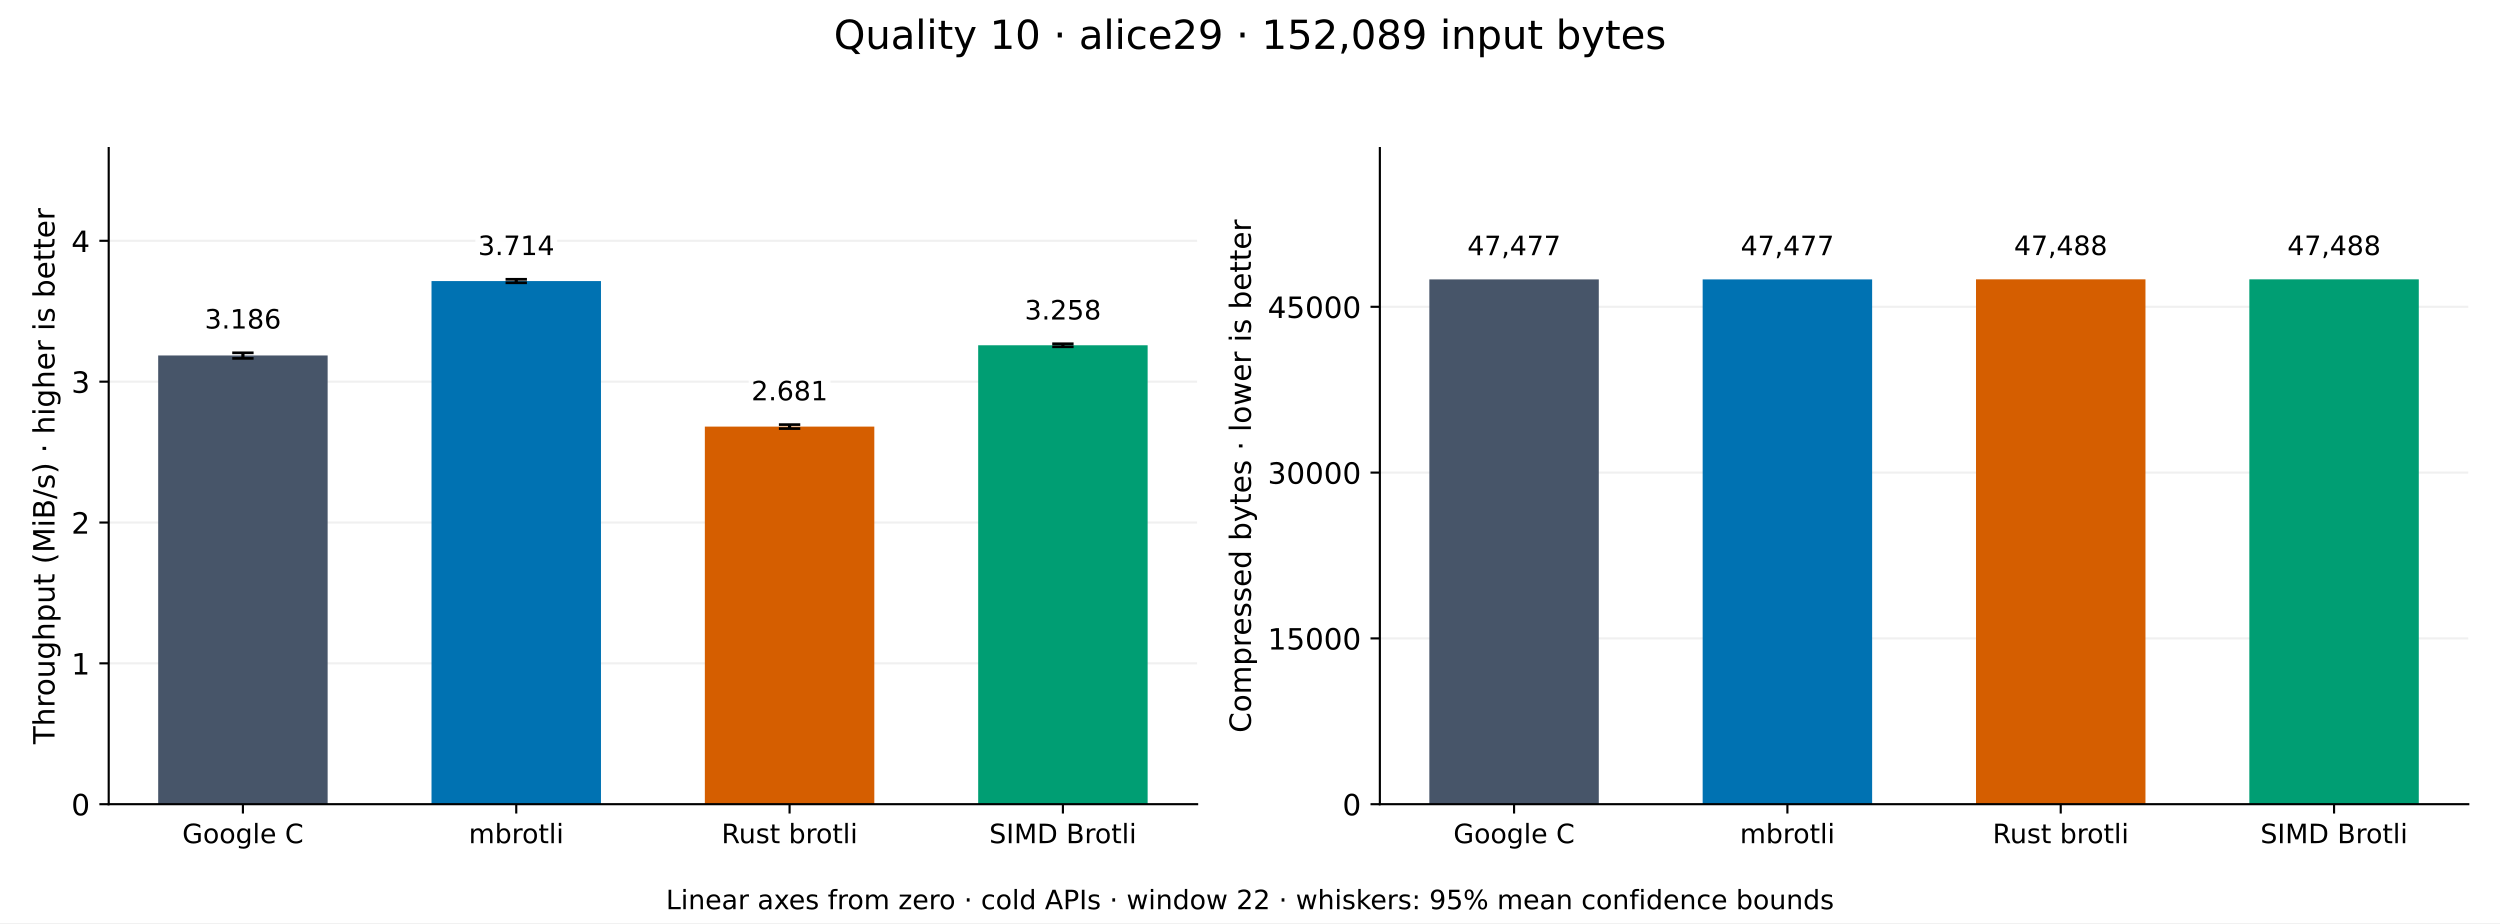
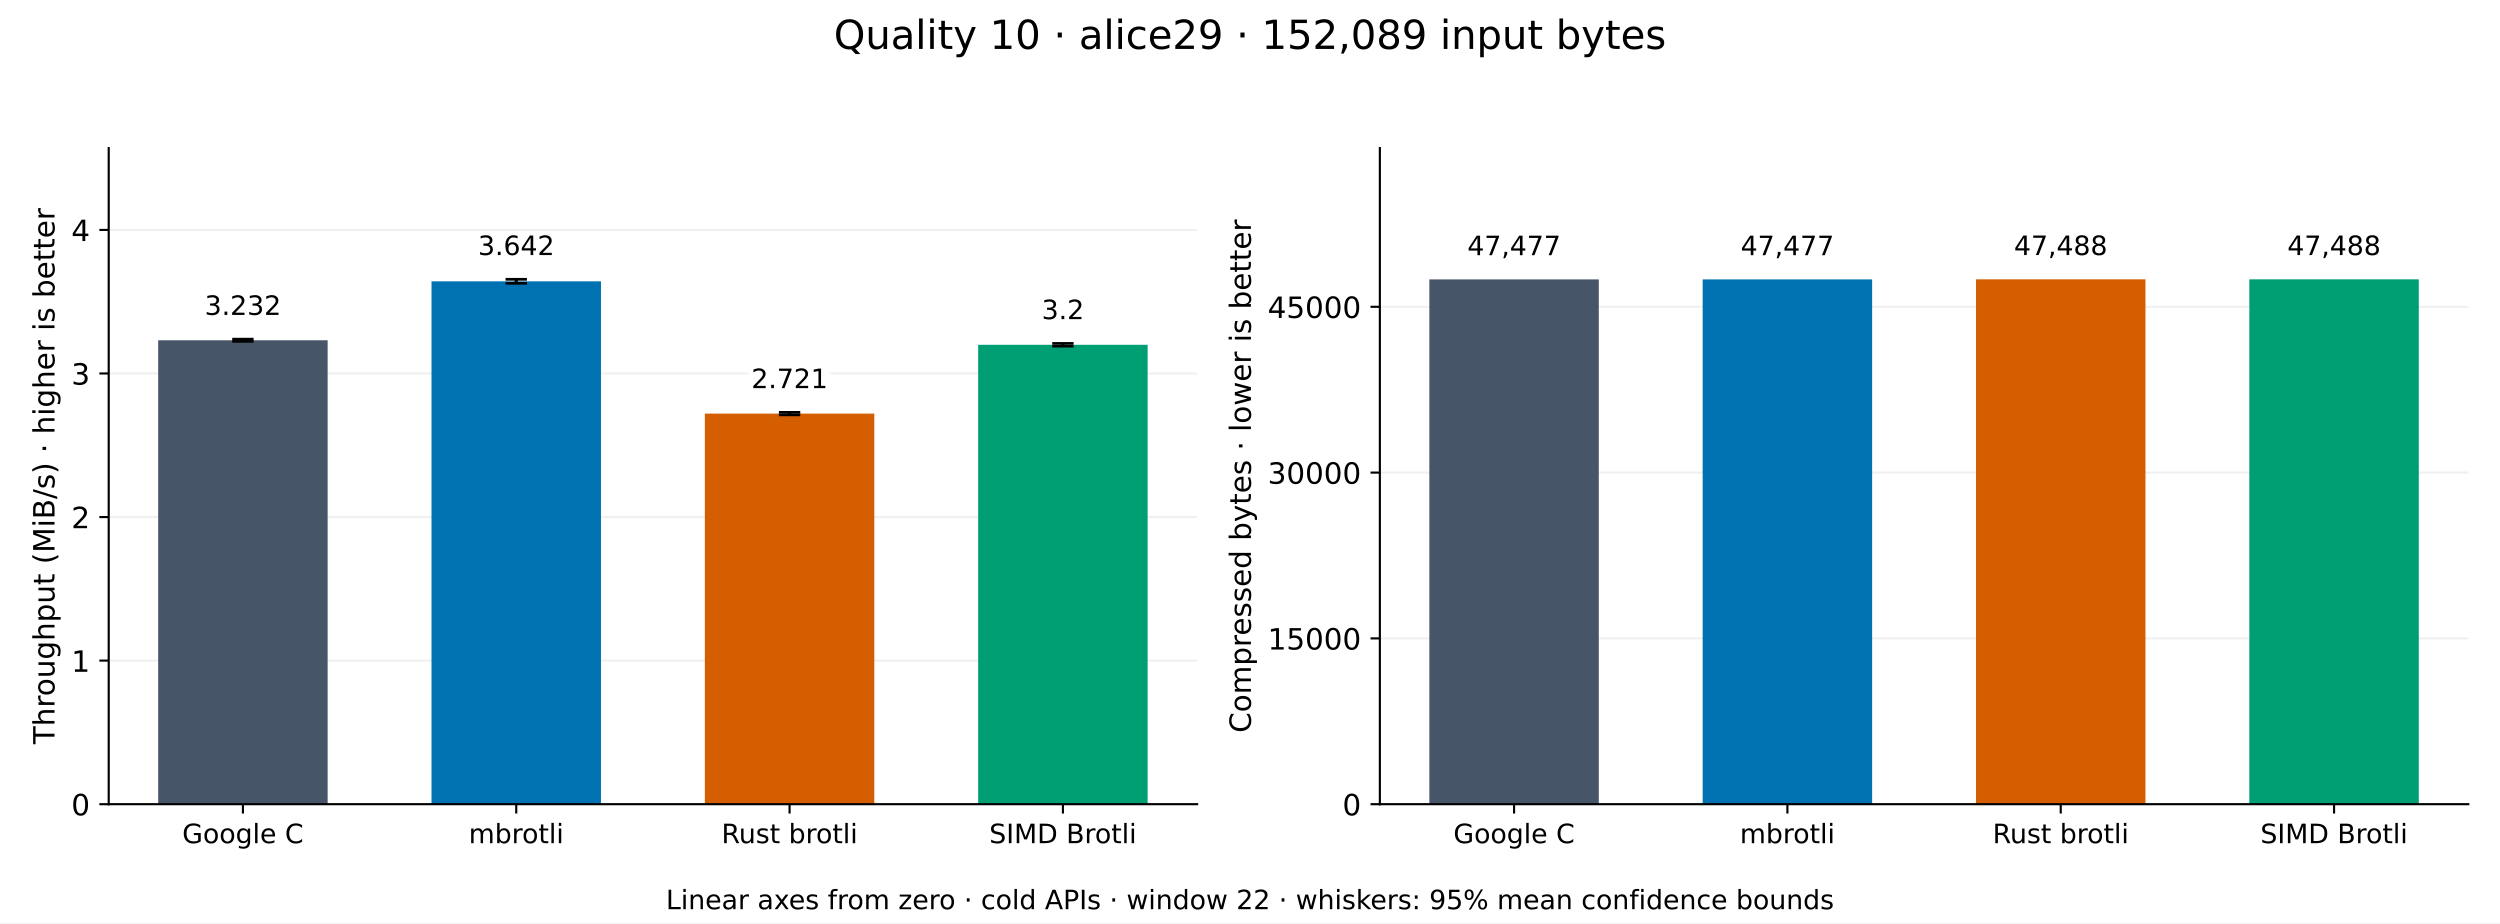
<svg xmlns="http://www.w3.org/2000/svg" xmlns:xlink="http://www.w3.org/1999/xlink" width="936pt" height="345.6pt" viewBox="0 0 936 345.6" version="1.1">
  <defs>
    <style type="text/css">*{stroke-linejoin: round; stroke-linecap: butt}</style>
  </defs>
  <g id="figure_1">
    <g id="patch_1">
      <path d="M 0 345.6 L 936 345.6 L 936 0 L 0 0 z " style="fill: #ffffff" />
    </g>
    <g id="axes_1">
      <g id="patch_2">
        <path d="M 40.7 301.088 L 448.2 301.088 L 448.2 55.44 L 40.7 55.44 z " style="fill: #ffffff" />
      </g>
      <g id="matplotlib.axis_1">
        <g id="xtick_1">
          <g id="line2d_1">
            <defs>
              <path id="m3d63aaa0ea" d="M 0 0 L 0 3.5 " style="stroke: #000000; stroke-width: 0.8" />
            </defs>
            <g>
              <use xlink:href="#m3d63aaa0ea" x="90.947" y="301.088" style="stroke: #000000; stroke-width: 0.8" />
            </g>
          </g>
          <g id="text_1">
            <text style="font-size: 10px; font-family: 'DejaVu Sans', 'Bitstream Vera Sans', 'Computer Modern Sans Serif', 'Lucida Grande', 'Verdana', 'Geneva', 'Lucid', 'Arial', 'Helvetica', 'Avant Garde', sans-serif; text-anchor: middle" x="90.947" y="315.686" transform="rotate(-0 90.94674 315.6864)">Google C</text>
          </g>
        </g>
        <g id="xtick_2">
          <g id="line2d_2">
            <g>
              <use xlink:href="#m3d63aaa0ea" x="193.282" y="301.088" style="stroke: #000000; stroke-width: 0.8" />
            </g>
          </g>
          <g id="text_2">
            <text style="font-size: 10px; font-family: 'DejaVu Sans', 'Bitstream Vera Sans', 'Computer Modern Sans Serif', 'Lucida Grande', 'Verdana', 'Geneva', 'Lucid', 'Arial', 'Helvetica', 'Avant Garde', sans-serif; text-anchor: middle" x="193.282" y="315.686" transform="rotate(-0 193.2822 315.6864)">mbrotli</text>
          </g>
        </g>
        <g id="xtick_3">
          <g id="line2d_3">
            <g>
              <use xlink:href="#m3d63aaa0ea" x="295.618" y="301.088" style="stroke: #000000; stroke-width: 0.8" />
            </g>
          </g>
          <g id="text_3">
            <text style="font-size: 10px; font-family: 'DejaVu Sans', 'Bitstream Vera Sans', 'Computer Modern Sans Serif', 'Lucida Grande', 'Verdana', 'Geneva', 'Lucid', 'Arial', 'Helvetica', 'Avant Garde', sans-serif; text-anchor: middle" x="295.618" y="315.686" transform="rotate(-0 295.6178 315.6864)">Rust brotli</text>
          </g>
        </g>
        <g id="xtick_4">
          <g id="line2d_4">
            <g>
              <use xlink:href="#m3d63aaa0ea" x="397.953" y="301.088" style="stroke: #000000; stroke-width: 0.8" />
            </g>
          </g>
          <g id="text_4">
            <text style="font-size: 10px; font-family: 'DejaVu Sans', 'Bitstream Vera Sans', 'Computer Modern Sans Serif', 'Lucida Grande', 'Verdana', 'Geneva', 'Lucid', 'Arial', 'Helvetica', 'Avant Garde', sans-serif; text-anchor: middle" x="397.953" y="315.686" transform="rotate(-0 397.9533 315.6864)">SIMD Brotli</text>
          </g>
        </g>
      </g>
      <g id="matplotlib.axis_2">
        <g id="ytick_1">
          <g id="line2d_5">
            <path d="M 40.7 301.088 L 448.2 301.088 " clip-path="url(#p6d65be8d7a)" style="fill: none; stroke: #b0b0b0; stroke-opacity: 0.18; stroke-width: 0.8; stroke-linecap: square" />
          </g>
          <g id="line2d_6">
            <defs>
              <path id="mb6c034703b" d="M 0 0 L -3.5 0 " style="stroke: #000000; stroke-width: 0.8" />
            </defs>
            <g>
              <use xlink:href="#mb6c034703b" x="40.7" y="301.088" style="stroke: #000000; stroke-width: 0.8" />
            </g>
          </g>
          <g id="text_5">
            <text style="font-size: 11px; font-family: 'DejaVu Sans', 'Bitstream Vera Sans', 'Computer Modern Sans Serif', 'Lucida Grande', 'Verdana', 'Geneva', 'Lucid', 'Arial', 'Helvetica', 'Avant Garde', sans-serif; text-anchor: end" x="33.7" y="305.267" transform="rotate(-0 33.7 305.2671)">0</text>
          </g>
        </g>
        <g id="ytick_2">
          <g id="line2d_7">
-             <path d="M 40.7 248.357 L 448.2 248.357 " clip-path="url(#p6d65be8d7a)" style="fill: none; stroke: #b0b0b0; stroke-opacity: 0.18; stroke-width: 0.8; stroke-linecap: square" />
+             <path d="M 40.7 247.338 L 448.2 247.338 " clip-path="url(#p6d65be8d7a)" style="fill: none; stroke: #b0b0b0; stroke-opacity: 0.18; stroke-width: 0.8; stroke-linecap: square" />
          </g>
          <g id="line2d_8">
            <g>
-               <use xlink:href="#mb6c034703b" x="40.7" y="248.357" style="stroke: #000000; stroke-width: 0.8" />
+               <use xlink:href="#mb6c034703b" x="40.7" y="247.338" style="stroke: #000000; stroke-width: 0.8" />
            </g>
          </g>
          <g id="text_6">
-             <text style="font-size: 11px; font-family: 'DejaVu Sans', 'Bitstream Vera Sans', 'Computer Modern Sans Serif', 'Lucida Grande', 'Verdana', 'Geneva', 'Lucid', 'Arial', 'Helvetica', 'Avant Garde', sans-serif; text-anchor: end" x="33.7" y="252.536" transform="rotate(-0 33.7 252.5358)">1</text>
+             <text style="font-size: 11px; font-family: 'DejaVu Sans', 'Bitstream Vera Sans', 'Computer Modern Sans Serif', 'Lucida Grande', 'Verdana', 'Geneva', 'Lucid', 'Arial', 'Helvetica', 'Avant Garde', sans-serif; text-anchor: end" x="33.7" y="251.517" transform="rotate(-0 33.7 251.5169)">1</text>
          </g>
        </g>
        <g id="ytick_3">
          <g id="line2d_9">
-             <path d="M 40.7 195.625 L 448.2 195.625 " clip-path="url(#p6d65be8d7a)" style="fill: none; stroke: #b0b0b0; stroke-opacity: 0.18; stroke-width: 0.8; stroke-linecap: square" />
+             <path d="M 40.7 193.587 L 448.2 193.587 " clip-path="url(#p6d65be8d7a)" style="fill: none; stroke: #b0b0b0; stroke-opacity: 0.18; stroke-width: 0.8; stroke-linecap: square" />
          </g>
          <g id="line2d_10">
            <g>
-               <use xlink:href="#mb6c034703b" x="40.7" y="195.625" style="stroke: #000000; stroke-width: 0.8" />
+               <use xlink:href="#mb6c034703b" x="40.7" y="193.587" style="stroke: #000000; stroke-width: 0.8" />
            </g>
          </g>
          <g id="text_7">
-             <text style="font-size: 11px; font-family: 'DejaVu Sans', 'Bitstream Vera Sans', 'Computer Modern Sans Serif', 'Lucida Grande', 'Verdana', 'Geneva', 'Lucid', 'Arial', 'Helvetica', 'Avant Garde', sans-serif; text-anchor: end" x="33.7" y="199.805" transform="rotate(-0 33.7 199.8045)">2</text>
+             <text style="font-size: 11px; font-family: 'DejaVu Sans', 'Bitstream Vera Sans', 'Computer Modern Sans Serif', 'Lucida Grande', 'Verdana', 'Geneva', 'Lucid', 'Arial', 'Helvetica', 'Avant Garde', sans-serif; text-anchor: end" x="33.7" y="197.767" transform="rotate(-0 33.7 197.7666)">2</text>
          </g>
        </g>
        <g id="ytick_4">
          <g id="line2d_11">
-             <path d="M 40.7 142.894 L 448.2 142.894 " clip-path="url(#p6d65be8d7a)" style="fill: none; stroke: #b0b0b0; stroke-opacity: 0.18; stroke-width: 0.8; stroke-linecap: square" />
+             <path d="M 40.7 139.837 L 448.2 139.837 " clip-path="url(#p6d65be8d7a)" style="fill: none; stroke: #b0b0b0; stroke-opacity: 0.18; stroke-width: 0.8; stroke-linecap: square" />
          </g>
          <g id="line2d_12">
            <g>
-               <use xlink:href="#mb6c034703b" x="40.7" y="142.894" style="stroke: #000000; stroke-width: 0.8" />
+               <use xlink:href="#mb6c034703b" x="40.7" y="139.837" style="stroke: #000000; stroke-width: 0.8" />
            </g>
          </g>
          <g id="text_8">
-             <text style="font-size: 11px; font-family: 'DejaVu Sans', 'Bitstream Vera Sans', 'Computer Modern Sans Serif', 'Lucida Grande', 'Verdana', 'Geneva', 'Lucid', 'Arial', 'Helvetica', 'Avant Garde', sans-serif; text-anchor: end" x="33.7" y="147.073" transform="rotate(-0 33.7 147.0732)">3</text>
+             <text style="font-size: 11px; font-family: 'DejaVu Sans', 'Bitstream Vera Sans', 'Computer Modern Sans Serif', 'Lucida Grande', 'Verdana', 'Geneva', 'Lucid', 'Arial', 'Helvetica', 'Avant Garde', sans-serif; text-anchor: end" x="33.7" y="144.016" transform="rotate(-0 33.7 144.0163)">3</text>
          </g>
        </g>
        <g id="ytick_5">
          <g id="line2d_13">
-             <path d="M 40.7 90.163 L 448.2 90.163 " clip-path="url(#p6d65be8d7a)" style="fill: none; stroke: #b0b0b0; stroke-opacity: 0.18; stroke-width: 0.8; stroke-linecap: square" />
+             <path d="M 40.7 86.087 L 448.2 86.087 " clip-path="url(#p6d65be8d7a)" style="fill: none; stroke: #b0b0b0; stroke-opacity: 0.18; stroke-width: 0.8; stroke-linecap: square" />
          </g>
          <g id="line2d_14">
            <g>
-               <use xlink:href="#mb6c034703b" x="40.7" y="90.163" style="stroke: #000000; stroke-width: 0.8" />
+               <use xlink:href="#mb6c034703b" x="40.7" y="86.087" style="stroke: #000000; stroke-width: 0.8" />
            </g>
          </g>
          <g id="text_9">
-             <text style="font-size: 11px; font-family: 'DejaVu Sans', 'Bitstream Vera Sans', 'Computer Modern Sans Serif', 'Lucida Grande', 'Verdana', 'Geneva', 'Lucid', 'Arial', 'Helvetica', 'Avant Garde', sans-serif; text-anchor: end" x="33.7" y="94.342" transform="rotate(-0 33.7 94.34194)">4</text>
+             <text style="font-size: 11px; font-family: 'DejaVu Sans', 'Bitstream Vera Sans', 'Computer Modern Sans Serif', 'Lucida Grande', 'Verdana', 'Geneva', 'Lucid', 'Arial', 'Helvetica', 'Avant Garde', sans-serif; text-anchor: end" x="33.7" y="90.266" transform="rotate(-0 33.7 90.26605)">4</text>
          </g>
        </g>
        <g id="text_10">
          <text style="font-size: 11px; font-family: 'DejaVu Sans', 'Bitstream Vera Sans', 'Computer Modern Sans Serif', 'Lucida Grande', 'Verdana', 'Geneva', 'Lucid', 'Arial', 'Helvetica', 'Avant Garde', sans-serif; text-anchor: middle" x="20.414" y="178.264" transform="rotate(-90 20.41359 178.264)">Throughput (MiB/s) · higher is better</text>
        </g>
      </g>
      <g id="patch_3">
-         <path d="M 59.223 301.088 L 122.671 301.088 L 122.671 133.085 L 59.223 133.085 z " clip-path="url(#p6d65be8d7a)" style="fill: #475569" />
+         <path d="M 59.223 301.088 L 122.671 301.088 L 122.671 127.388 L 59.223 127.388 z " clip-path="url(#p6d65be8d7a)" style="fill: #475569" />
      </g>
      <g id="patch_4">
-         <path d="M 161.558 301.088 L 225.006 301.088 L 225.006 105.224 L 161.558 105.224 z " clip-path="url(#p6d65be8d7a)" style="fill: #0072b2" />
+         <path d="M 161.558 301.088 L 225.006 301.088 L 225.006 105.32 L 161.558 105.32 z " clip-path="url(#p6d65be8d7a)" style="fill: #0072b2" />
      </g>
      <g id="patch_5">
-         <path d="M 263.894 301.088 L 327.342 301.088 L 327.342 159.716 L 263.894 159.716 z " clip-path="url(#p6d65be8d7a)" style="fill: #d55e00" />
+         <path d="M 263.894 301.088 L 327.342 301.088 L 327.342 154.853 L 263.894 154.853 z " clip-path="url(#p6d65be8d7a)" style="fill: #d55e00" />
      </g>
      <g id="patch_6">
-         <path d="M 366.229 301.088 L 429.677 301.088 L 429.677 129.266 L 366.229 129.266 z " clip-path="url(#p6d65be8d7a)" style="fill: #009e73" />
+         <path d="M 366.229 301.088 L 429.677 301.088 L 429.677 129.091 L 366.229 129.091 z " clip-path="url(#p6d65be8d7a)" style="fill: #009e73" />
      </g>
      <g id="LineCollection_1">
-         <path d="M 90.947 134.176 L 90.947 132.089 " clip-path="url(#p6d65be8d7a)" style="fill: none; stroke: #000000; stroke-width: 1.2" />
-         <path d="M 193.282 105.885 L 193.282 104.57 " clip-path="url(#p6d65be8d7a)" style="fill: none; stroke: #000000; stroke-width: 1.2" />
-         <path d="M 295.618 160.478 L 295.618 158.973 " clip-path="url(#p6d65be8d7a)" style="fill: none; stroke: #000000; stroke-width: 1.2" />
-         <path d="M 397.953 129.852 L 397.953 128.702 " clip-path="url(#p6d65be8d7a)" style="fill: none; stroke: #000000; stroke-width: 1.2" />
+         <path d="M 90.947 127.817 L 90.947 126.985 " clip-path="url(#p6d65be8d7a)" style="fill: none; stroke: #000000; stroke-width: 1.2" />
+         <path d="M 193.282 106.082 L 193.282 104.57 " clip-path="url(#p6d65be8d7a)" style="fill: none; stroke: #000000; stroke-width: 1.2" />
+         <path d="M 295.618 155.315 L 295.618 154.389 " clip-path="url(#p6d65be8d7a)" style="fill: none; stroke: #000000; stroke-width: 1.2" />
+         <path d="M 397.953 129.606 L 397.953 128.575 " clip-path="url(#p6d65be8d7a)" style="fill: none; stroke: #000000; stroke-width: 1.2" />
      </g>
      <g id="line2d_15">
        <defs>
          <path id="ma4d3aa00d3" d="M 4 0 L -4 -0 " style="stroke: #000000" />
        </defs>
        <g clip-path="url(#p6d65be8d7a)">
-           <use xlink:href="#ma4d3aa00d3" x="90.947" y="134.176" style="fill: #1f77b4; stroke: #000000" />
-           <use xlink:href="#ma4d3aa00d3" x="193.282" y="105.885" style="fill: #1f77b4; stroke: #000000" />
-           <use xlink:href="#ma4d3aa00d3" x="295.618" y="160.478" style="fill: #1f77b4; stroke: #000000" />
-           <use xlink:href="#ma4d3aa00d3" x="397.953" y="129.852" style="fill: #1f77b4; stroke: #000000" />
+           <use xlink:href="#ma4d3aa00d3" x="90.947" y="127.817" style="fill: #1f77b4; stroke: #000000" />
+           <use xlink:href="#ma4d3aa00d3" x="193.282" y="106.082" style="fill: #1f77b4; stroke: #000000" />
+           <use xlink:href="#ma4d3aa00d3" x="295.618" y="155.315" style="fill: #1f77b4; stroke: #000000" />
+           <use xlink:href="#ma4d3aa00d3" x="397.953" y="129.606" style="fill: #1f77b4; stroke: #000000" />
        </g>
      </g>
      <g id="line2d_16">
        <g clip-path="url(#p6d65be8d7a)">
-           <use xlink:href="#ma4d3aa00d3" x="90.947" y="132.089" style="fill: #1f77b4; stroke: #000000" />
+           <use xlink:href="#ma4d3aa00d3" x="90.947" y="126.985" style="fill: #1f77b4; stroke: #000000" />
          <use xlink:href="#ma4d3aa00d3" x="193.282" y="104.57" style="fill: #1f77b4; stroke: #000000" />
-           <use xlink:href="#ma4d3aa00d3" x="295.618" y="158.973" style="fill: #1f77b4; stroke: #000000" />
-           <use xlink:href="#ma4d3aa00d3" x="397.953" y="128.702" style="fill: #1f77b4; stroke: #000000" />
+           <use xlink:href="#ma4d3aa00d3" x="295.618" y="154.389" style="fill: #1f77b4; stroke: #000000" />
+           <use xlink:href="#ma4d3aa00d3" x="397.953" y="128.575" style="fill: #1f77b4; stroke: #000000" />
        </g>
      </g>
      <g id="patch_7">
        <path d="M 40.7 301.088 L 40.7 55.44 " style="fill: none; stroke: #000000; stroke-width: 0.8; stroke-linejoin: miter; stroke-linecap: square" />
      </g>
      <g id="patch_8">
        <path d="M 40.7 301.088 L 448.2 301.088 " style="fill: none; stroke: #000000; stroke-width: 0.8; stroke-linejoin: miter; stroke-linecap: square" />
      </g>
      <g id="text_11">
        <g id="patch_9">
-           <path d="M 75.633 126.089 L 106.261 126.089 L 106.261 114.411 L 75.633 114.411 z " style="fill: #ffffff; opacity: 0.9" />
-         </g>
-         <text style="font-size: 10px; font-family: 'DejaVu Sans', 'Bitstream Vera Sans', 'Computer Modern Sans Serif', 'Lucida Grande', 'Verdana', 'Geneva', 'Lucid', 'Arial', 'Helvetica', 'Avant Garde', sans-serif; text-anchor: middle" x="90.947" y="123.009" transform="rotate(-0 90.94674 123.0093)">3.186</text>
+           <path d="M 75.633 120.985 L 106.261 120.985 L 106.261 109.307 L 75.633 109.307 z " style="fill: #ffffff; opacity: 0.9" />
+         </g>
+         <text style="font-size: 10px; font-family: 'DejaVu Sans', 'Bitstream Vera Sans', 'Computer Modern Sans Serif', 'Lucida Grande', 'Verdana', 'Geneva', 'Lucid', 'Arial', 'Helvetica', 'Avant Garde', sans-serif; text-anchor: middle" x="90.947" y="117.905" transform="rotate(-0 90.94674 117.9054)">3.232</text>
      </g>
      <g id="text_12">
        <g id="patch_10">
          <path d="M 177.968 98.57 L 208.596 98.57 L 208.596 86.891 L 177.968 86.891 z " style="fill: #ffffff; opacity: 0.9" />
        </g>
-         <text style="font-size: 10px; font-family: 'DejaVu Sans', 'Bitstream Vera Sans', 'Computer Modern Sans Serif', 'Lucida Grande', 'Verdana', 'Geneva', 'Lucid', 'Arial', 'Helvetica', 'Avant Garde', sans-serif; text-anchor: middle" x="193.282" y="95.49" transform="rotate(-0 193.2822 95.48991)">3.714</text>
+         <text style="font-size: 10px; font-family: 'DejaVu Sans', 'Bitstream Vera Sans', 'Computer Modern Sans Serif', 'Lucida Grande', 'Verdana', 'Geneva', 'Lucid', 'Arial', 'Helvetica', 'Avant Garde', sans-serif; text-anchor: middle" x="193.282" y="95.49" transform="rotate(-0 193.2822 95.48991)">3.642</text>
      </g>
      <g id="text_13">
        <g id="patch_11">
-           <path d="M 280.304 152.973 L 310.932 152.973 L 310.932 141.295 L 280.304 141.295 z " style="fill: #ffffff; opacity: 0.9" />
-         </g>
-         <text style="font-size: 10px; font-family: 'DejaVu Sans', 'Bitstream Vera Sans', 'Computer Modern Sans Serif', 'Lucida Grande', 'Verdana', 'Geneva', 'Lucid', 'Arial', 'Helvetica', 'Avant Garde', sans-serif; text-anchor: middle" x="295.618" y="149.894" transform="rotate(-0 295.6178 149.8936)">2.681</text>
+           <path d="M 280.304 148.389 L 310.932 148.389 L 310.932 136.711 L 280.304 136.711 z " style="fill: #ffffff; opacity: 0.9" />
+         </g>
+         <text style="font-size: 10px; font-family: 'DejaVu Sans', 'Bitstream Vera Sans', 'Computer Modern Sans Serif', 'Lucida Grande', 'Verdana', 'Geneva', 'Lucid', 'Arial', 'Helvetica', 'Avant Garde', sans-serif; text-anchor: middle" x="295.618" y="145.309" transform="rotate(-0 295.6178 145.3094)">2.721</text>
      </g>
      <g id="text_14">
        <g id="patch_12">
-           <path d="M 382.639 122.702 L 413.267 122.702 L 413.267 111.024 L 382.639 111.024 z " style="fill: #ffffff; opacity: 0.9" />
-         </g>
-         <text style="font-size: 10px; font-family: 'DejaVu Sans', 'Bitstream Vera Sans', 'Computer Modern Sans Serif', 'Lucida Grande', 'Verdana', 'Geneva', 'Lucid', 'Arial', 'Helvetica', 'Avant Garde', sans-serif; text-anchor: middle" x="397.953" y="119.623" transform="rotate(-0 397.9533 119.6226)">3.258</text>
+           <path d="M 389.002 122.575 L 406.905 122.575 L 406.905 110.897 L 389.002 110.897 z " style="fill: #ffffff; opacity: 0.9" />
+         </g>
+         <text style="font-size: 10px; font-family: 'DejaVu Sans', 'Bitstream Vera Sans', 'Computer Modern Sans Serif', 'Lucida Grande', 'Verdana', 'Geneva', 'Lucid', 'Arial', 'Helvetica', 'Avant Garde', sans-serif; text-anchor: middle" x="397.953" y="119.495" transform="rotate(-0 397.9533 119.495)">3.2</text>
      </g>
    </g>
    <g id="axes_2">
      <g id="patch_13">
        <path d="M 516.62 301.088 L 924.12 301.088 L 924.12 55.44 L 516.62 55.44 z " style="fill: #ffffff" />
      </g>
      <g id="matplotlib.axis_3">
        <g id="xtick_5">
          <g id="line2d_17">
            <g>
              <use xlink:href="#m3d63aaa0ea" x="566.867" y="301.088" style="stroke: #000000; stroke-width: 0.8" />
            </g>
          </g>
          <g id="text_15">
            <text style="font-size: 10px; font-family: 'DejaVu Sans', 'Bitstream Vera Sans', 'Computer Modern Sans Serif', 'Lucida Grande', 'Verdana', 'Geneva', 'Lucid', 'Arial', 'Helvetica', 'Avant Garde', sans-serif; text-anchor: middle" x="566.867" y="315.686" transform="rotate(-0 566.8667 315.6864)">Google C</text>
          </g>
        </g>
        <g id="xtick_6">
          <g id="line2d_18">
            <g>
              <use xlink:href="#m3d63aaa0ea" x="669.202" y="301.088" style="stroke: #000000; stroke-width: 0.8" />
            </g>
          </g>
          <g id="text_16">
            <text style="font-size: 10px; font-family: 'DejaVu Sans', 'Bitstream Vera Sans', 'Computer Modern Sans Serif', 'Lucida Grande', 'Verdana', 'Geneva', 'Lucid', 'Arial', 'Helvetica', 'Avant Garde', sans-serif; text-anchor: middle" x="669.202" y="315.686" transform="rotate(-0 669.2022 315.6864)">mbrotli</text>
          </g>
        </g>
        <g id="xtick_7">
          <g id="line2d_19">
            <g>
              <use xlink:href="#m3d63aaa0ea" x="771.538" y="301.088" style="stroke: #000000; stroke-width: 0.8" />
            </g>
          </g>
          <g id="text_17">
            <text style="font-size: 10px; font-family: 'DejaVu Sans', 'Bitstream Vera Sans', 'Computer Modern Sans Serif', 'Lucida Grande', 'Verdana', 'Geneva', 'Lucid', 'Arial', 'Helvetica', 'Avant Garde', sans-serif; text-anchor: middle" x="771.538" y="315.686" transform="rotate(-0 771.5378 315.6864)">Rust brotli</text>
          </g>
        </g>
        <g id="xtick_8">
          <g id="line2d_20">
            <g>
              <use xlink:href="#m3d63aaa0ea" x="873.873" y="301.088" style="stroke: #000000; stroke-width: 0.8" />
            </g>
          </g>
          <g id="text_18">
            <text style="font-size: 10px; font-family: 'DejaVu Sans', 'Bitstream Vera Sans', 'Computer Modern Sans Serif', 'Lucida Grande', 'Verdana', 'Geneva', 'Lucid', 'Arial', 'Helvetica', 'Avant Garde', sans-serif; text-anchor: middle" x="873.873" y="315.686" transform="rotate(-0 873.8733 315.6864)">SIMD Brotli</text>
          </g>
        </g>
      </g>
      <g id="matplotlib.axis_4">
        <g id="ytick_6">
          <g id="line2d_21">
            <path d="M 516.62 301.088 L 924.12 301.088 " clip-path="url(#pdd3405b5dc)" style="fill: none; stroke: #b0b0b0; stroke-opacity: 0.18; stroke-width: 0.8; stroke-linecap: square" />
          </g>
          <g id="line2d_22">
            <g>
              <use xlink:href="#mb6c034703b" x="516.62" y="301.088" style="stroke: #000000; stroke-width: 0.8" />
            </g>
          </g>
          <g id="text_19">
            <text style="font-size: 11px; font-family: 'DejaVu Sans', 'Bitstream Vera Sans', 'Computer Modern Sans Serif', 'Lucida Grande', 'Verdana', 'Geneva', 'Lucid', 'Arial', 'Helvetica', 'Avant Garde', sans-serif; text-anchor: end" x="509.62" y="305.267" transform="rotate(-0 509.62 305.2671)">0</text>
          </g>
        </g>
        <g id="ytick_7">
          <g id="line2d_23">
            <path d="M 516.62 239.014 L 924.12 239.014 " clip-path="url(#pdd3405b5dc)" style="fill: none; stroke: #b0b0b0; stroke-opacity: 0.18; stroke-width: 0.8; stroke-linecap: square" />
          </g>
          <g id="line2d_24">
            <g>
              <use xlink:href="#mb6c034703b" x="516.62" y="239.014" style="stroke: #000000; stroke-width: 0.8" />
            </g>
          </g>
          <g id="text_20">
            <text style="font-size: 11px; font-family: 'DejaVu Sans', 'Bitstream Vera Sans', 'Computer Modern Sans Serif', 'Lucida Grande', 'Verdana', 'Geneva', 'Lucid', 'Arial', 'Helvetica', 'Avant Garde', sans-serif; text-anchor: end" x="509.62" y="243.193" transform="rotate(-0 509.62 243.193)">15000</text>
          </g>
        </g>
        <g id="ytick_8">
          <g id="line2d_25">
            <path d="M 516.62 176.94 L 924.12 176.94 " clip-path="url(#pdd3405b5dc)" style="fill: none; stroke: #b0b0b0; stroke-opacity: 0.18; stroke-width: 0.8; stroke-linecap: square" />
          </g>
          <g id="line2d_26">
            <g>
              <use xlink:href="#mb6c034703b" x="516.62" y="176.94" style="stroke: #000000; stroke-width: 0.8" />
            </g>
          </g>
          <g id="text_21">
            <text style="font-size: 11px; font-family: 'DejaVu Sans', 'Bitstream Vera Sans', 'Computer Modern Sans Serif', 'Lucida Grande', 'Verdana', 'Geneva', 'Lucid', 'Arial', 'Helvetica', 'Avant Garde', sans-serif; text-anchor: end" x="509.62" y="181.119" transform="rotate(-0 509.62 181.1189)">30000</text>
          </g>
        </g>
        <g id="ytick_9">
          <g id="line2d_27">
            <path d="M 516.62 114.866 L 924.12 114.866 " clip-path="url(#pdd3405b5dc)" style="fill: none; stroke: #b0b0b0; stroke-opacity: 0.18; stroke-width: 0.8; stroke-linecap: square" />
          </g>
          <g id="line2d_28">
            <g>
              <use xlink:href="#mb6c034703b" x="516.62" y="114.866" style="stroke: #000000; stroke-width: 0.8" />
            </g>
          </g>
          <g id="text_22">
            <text style="font-size: 11px; font-family: 'DejaVu Sans', 'Bitstream Vera Sans', 'Computer Modern Sans Serif', 'Lucida Grande', 'Verdana', 'Geneva', 'Lucid', 'Arial', 'Helvetica', 'Avant Garde', sans-serif; text-anchor: end" x="509.62" y="119.045" transform="rotate(-0 509.62 119.0448)">45000</text>
          </g>
        </g>
        <g id="text_23">
          <text style="font-size: 11px; font-family: 'DejaVu Sans', 'Bitstream Vera Sans', 'Computer Modern Sans Serif', 'Lucida Grande', 'Verdana', 'Geneva', 'Lucid', 'Arial', 'Helvetica', 'Avant Garde', sans-serif; text-anchor: middle" x="468.339" y="178.264" transform="rotate(-90 468.3386 178.264)">Compressed bytes · lower is better</text>
        </g>
      </g>
      <g id="patch_14">
        <path d="M 535.143 301.088 L 598.591 301.088 L 598.591 104.615 L 535.143 104.615 z " clip-path="url(#pdd3405b5dc)" style="fill: #475569" />
      </g>
      <g id="patch_15">
        <path d="M 637.478 301.088 L 700.926 301.088 L 700.926 104.615 L 637.478 104.615 z " clip-path="url(#pdd3405b5dc)" style="fill: #0072b2" />
      </g>
      <g id="patch_16">
        <path d="M 739.814 301.088 L 803.262 301.088 L 803.262 104.57 L 739.814 104.57 z " clip-path="url(#pdd3405b5dc)" style="fill: #d55e00" />
      </g>
      <g id="patch_17">
        <path d="M 842.149 301.088 L 905.597 301.088 L 905.597 104.57 L 842.149 104.57 z " clip-path="url(#pdd3405b5dc)" style="fill: #009e73" />
      </g>
      <g id="patch_18">
        <path d="M 516.62 301.088 L 516.62 55.44 " style="fill: none; stroke: #000000; stroke-width: 0.8; stroke-linejoin: miter; stroke-linecap: square" />
      </g>
      <g id="patch_19">
        <path d="M 516.62 301.088 L 924.12 301.088 " style="fill: none; stroke: #000000; stroke-width: 0.8; stroke-linejoin: miter; stroke-linecap: square" />
      </g>
      <g id="text_24">
        <g id="patch_20">
          <path d="M 548.371 98.615 L 585.362 98.615 L 585.362 86.937 L 548.371 86.937 z " style="fill: #ffffff; opacity: 0.9" />
        </g>
        <text style="font-size: 10px; font-family: 'DejaVu Sans', 'Bitstream Vera Sans', 'Computer Modern Sans Serif', 'Lucida Grande', 'Verdana', 'Geneva', 'Lucid', 'Arial', 'Helvetica', 'Avant Garde', sans-serif; text-anchor: middle" x="566.867" y="95.535" transform="rotate(-0 566.8667 95.53543)">47,477</text>
      </g>
      <g id="text_25">
        <g id="patch_21">
          <path d="M 650.707 98.615 L 687.698 98.615 L 687.698 86.937 L 650.707 86.937 z " style="fill: #ffffff; opacity: 0.9" />
        </g>
        <text style="font-size: 10px; font-family: 'DejaVu Sans', 'Bitstream Vera Sans', 'Computer Modern Sans Serif', 'Lucida Grande', 'Verdana', 'Geneva', 'Lucid', 'Arial', 'Helvetica', 'Avant Garde', sans-serif; text-anchor: middle" x="669.202" y="95.535" transform="rotate(-0 669.2022 95.53543)">47,477</text>
      </g>
      <g id="text_26">
        <g id="patch_22">
          <path d="M 753.042 98.57 L 790.033 98.57 L 790.033 86.891 L 753.042 86.891 z " style="fill: #ffffff; opacity: 0.9" />
        </g>
        <text style="font-size: 10px; font-family: 'DejaVu Sans', 'Bitstream Vera Sans', 'Computer Modern Sans Serif', 'Lucida Grande', 'Verdana', 'Geneva', 'Lucid', 'Arial', 'Helvetica', 'Avant Garde', sans-serif; text-anchor: middle" x="771.538" y="95.49" transform="rotate(-0 771.5378 95.48991)">47,488</text>
      </g>
      <g id="text_27">
        <g id="patch_23">
          <path d="M 855.378 98.57 L 892.369 98.57 L 892.369 86.891 L 855.378 86.891 z " style="fill: #ffffff; opacity: 0.9" />
        </g>
        <text style="font-size: 10px; font-family: 'DejaVu Sans', 'Bitstream Vera Sans', 'Computer Modern Sans Serif', 'Lucida Grande', 'Verdana', 'Geneva', 'Lucid', 'Arial', 'Helvetica', 'Avant Garde', sans-serif; text-anchor: middle" x="873.873" y="95.49" transform="rotate(-0 873.8733 95.48991)">47,488</text>
      </g>
    </g>
    <g id="text_28">
      <text style="font-size: 15px; font-family: 'DejaVu Sans', 'Bitstream Vera Sans', 'Computer Modern Sans Serif', 'Lucida Grande', 'Verdana', 'Geneva', 'Lucid', 'Arial', 'Helvetica', 'Avant Garde', sans-serif; text-anchor: middle" x="468" y="18.31" transform="rotate(-0 468 18.30966)">Quality 10 · alice29 · 152,089 input bytes</text>
    </g>
    <g id="text_29">
      <text style="font-size: 10px; font-family: 'DejaVu Sans', 'Bitstream Vera Sans', 'Computer Modern Sans Serif', 'Lucida Grande', 'Verdana', 'Geneva', 'Lucid', 'Arial', 'Helvetica', 'Avant Garde', sans-serif; text-anchor: middle" x="468" y="340.416" transform="rotate(-0 468 340.416)">Linear axes from zero · cold APIs · window 22 · whiskers: 95% mean confidence bounds</text>
    </g>
  </g>
  <defs>
    <clipPath id="p6d65be8d7a">
      <rect x="40.7" y="55.44" width="407.5" height="245.648" />
    </clipPath>
    <clipPath id="pdd3405b5dc">
      <rect x="516.62" y="55.44" width="407.5" height="245.648" />
    </clipPath>
  </defs>
</svg>
